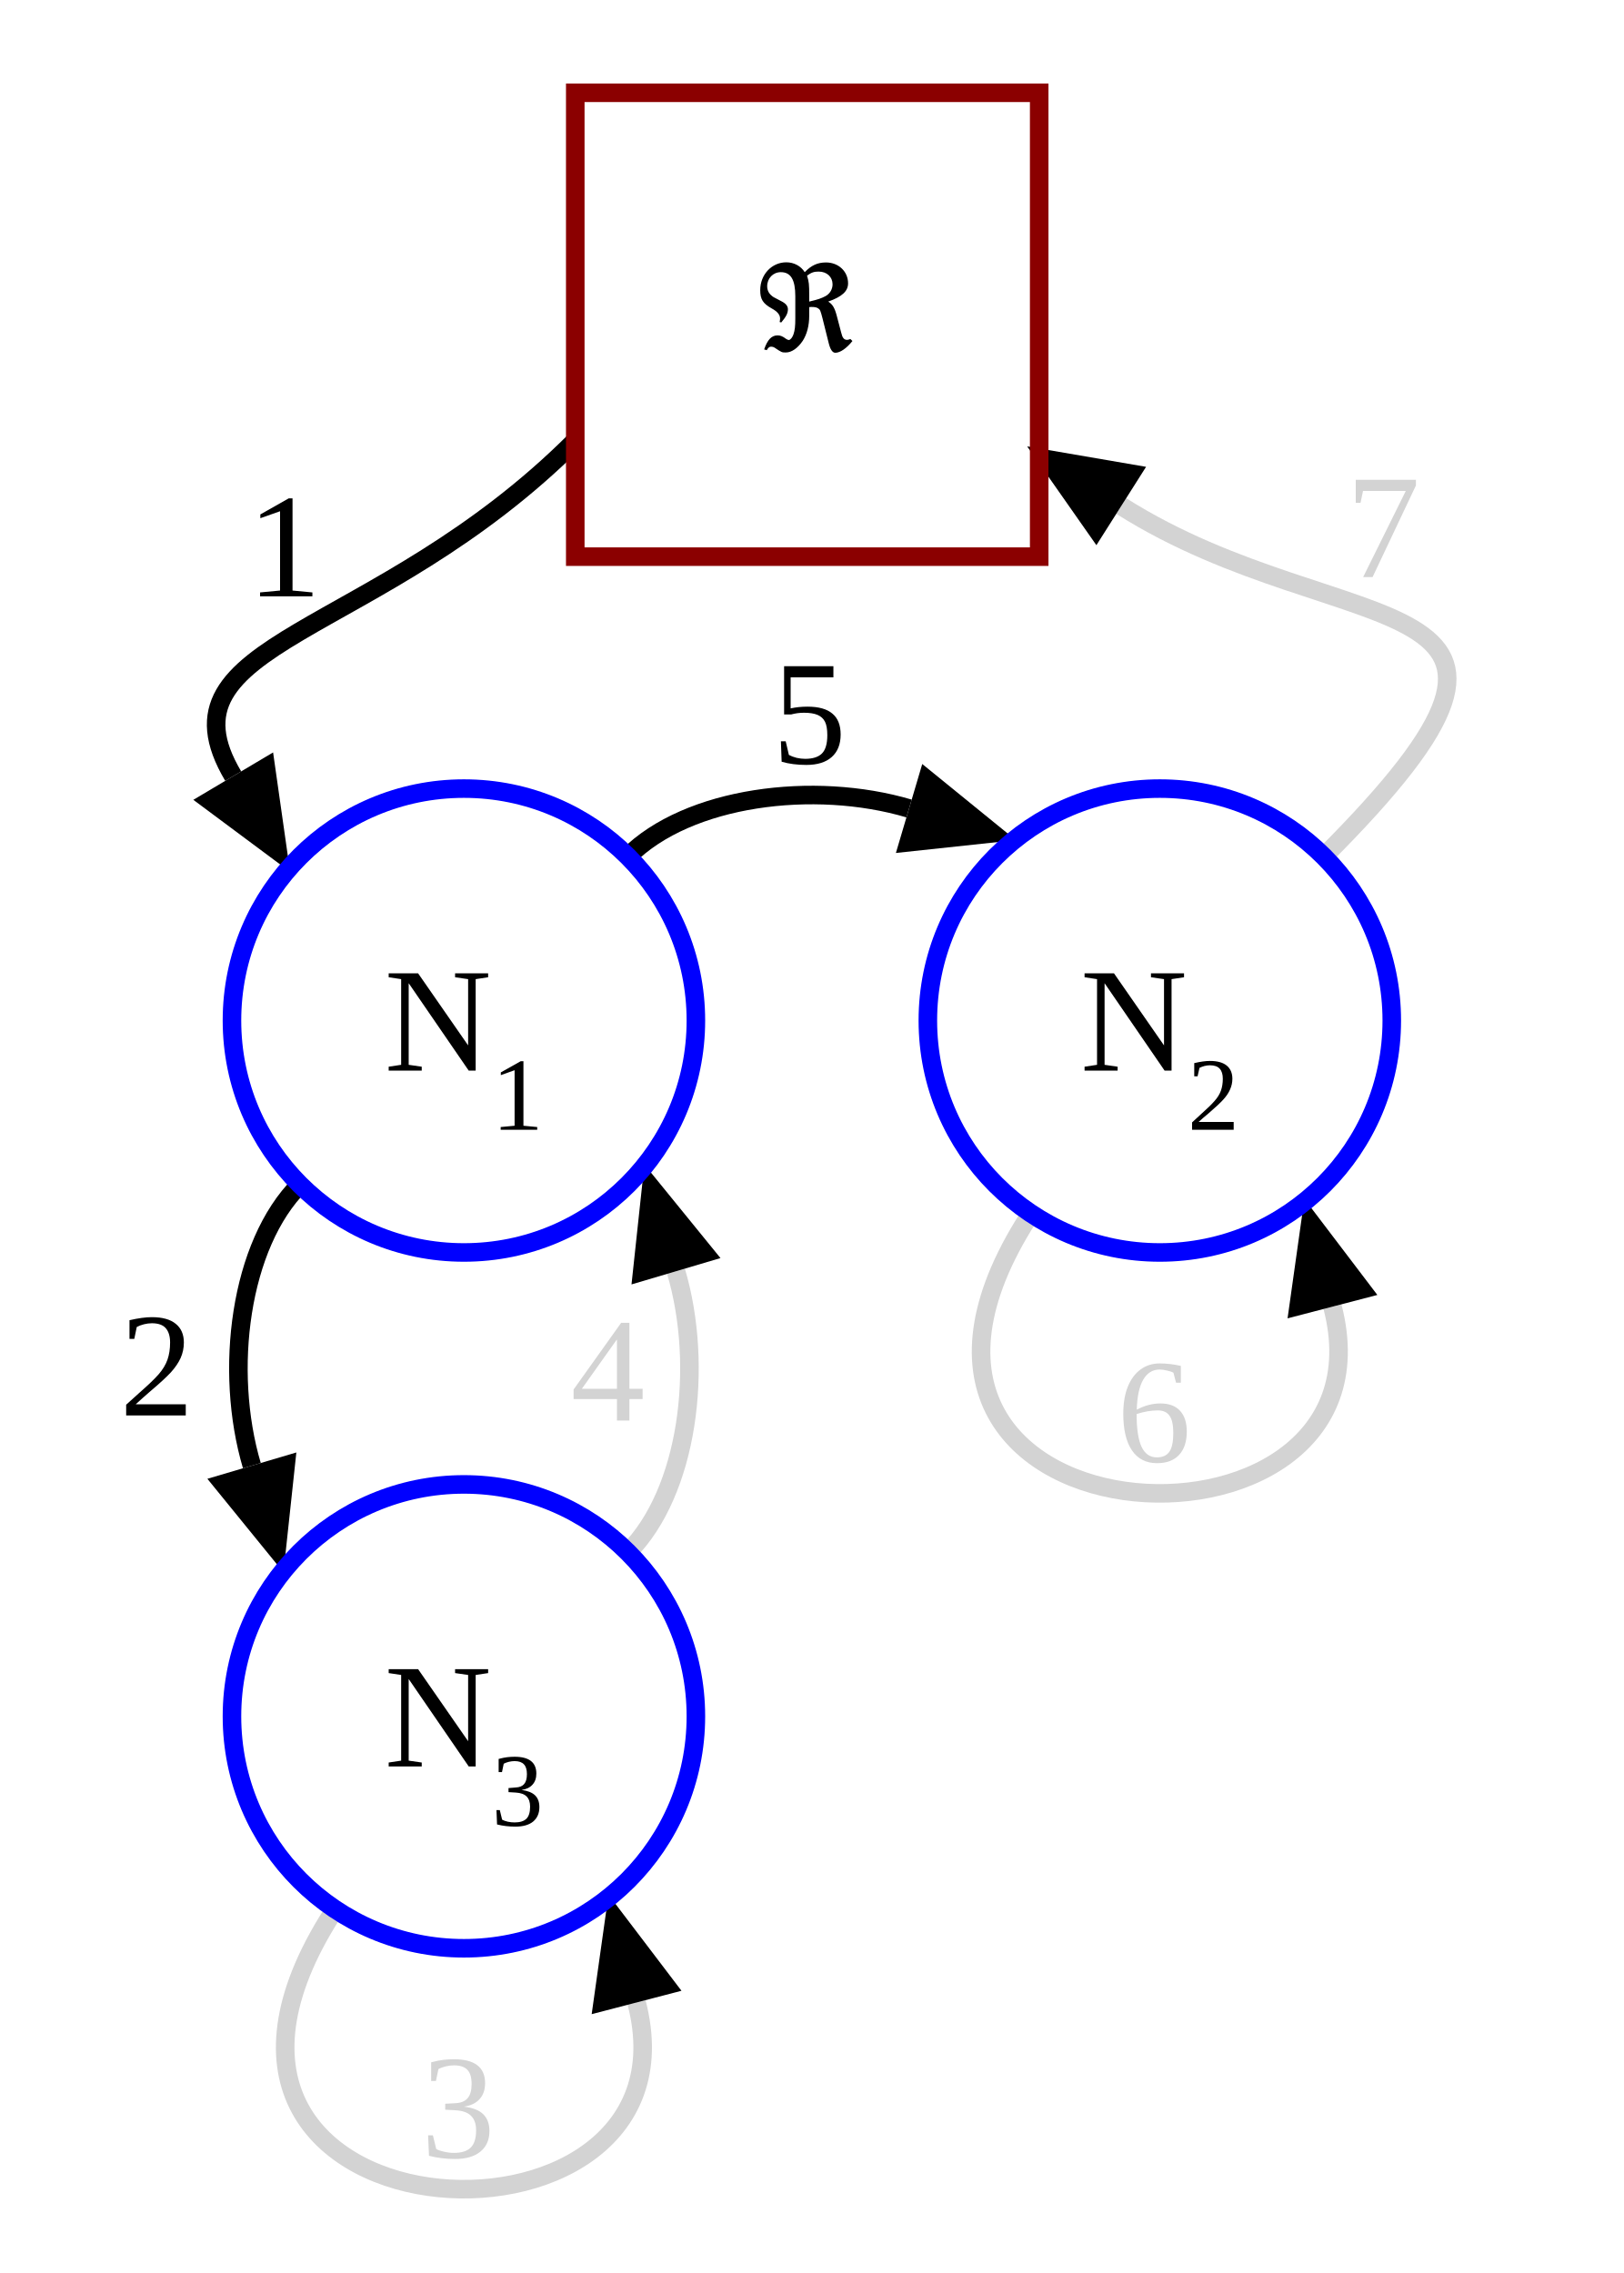
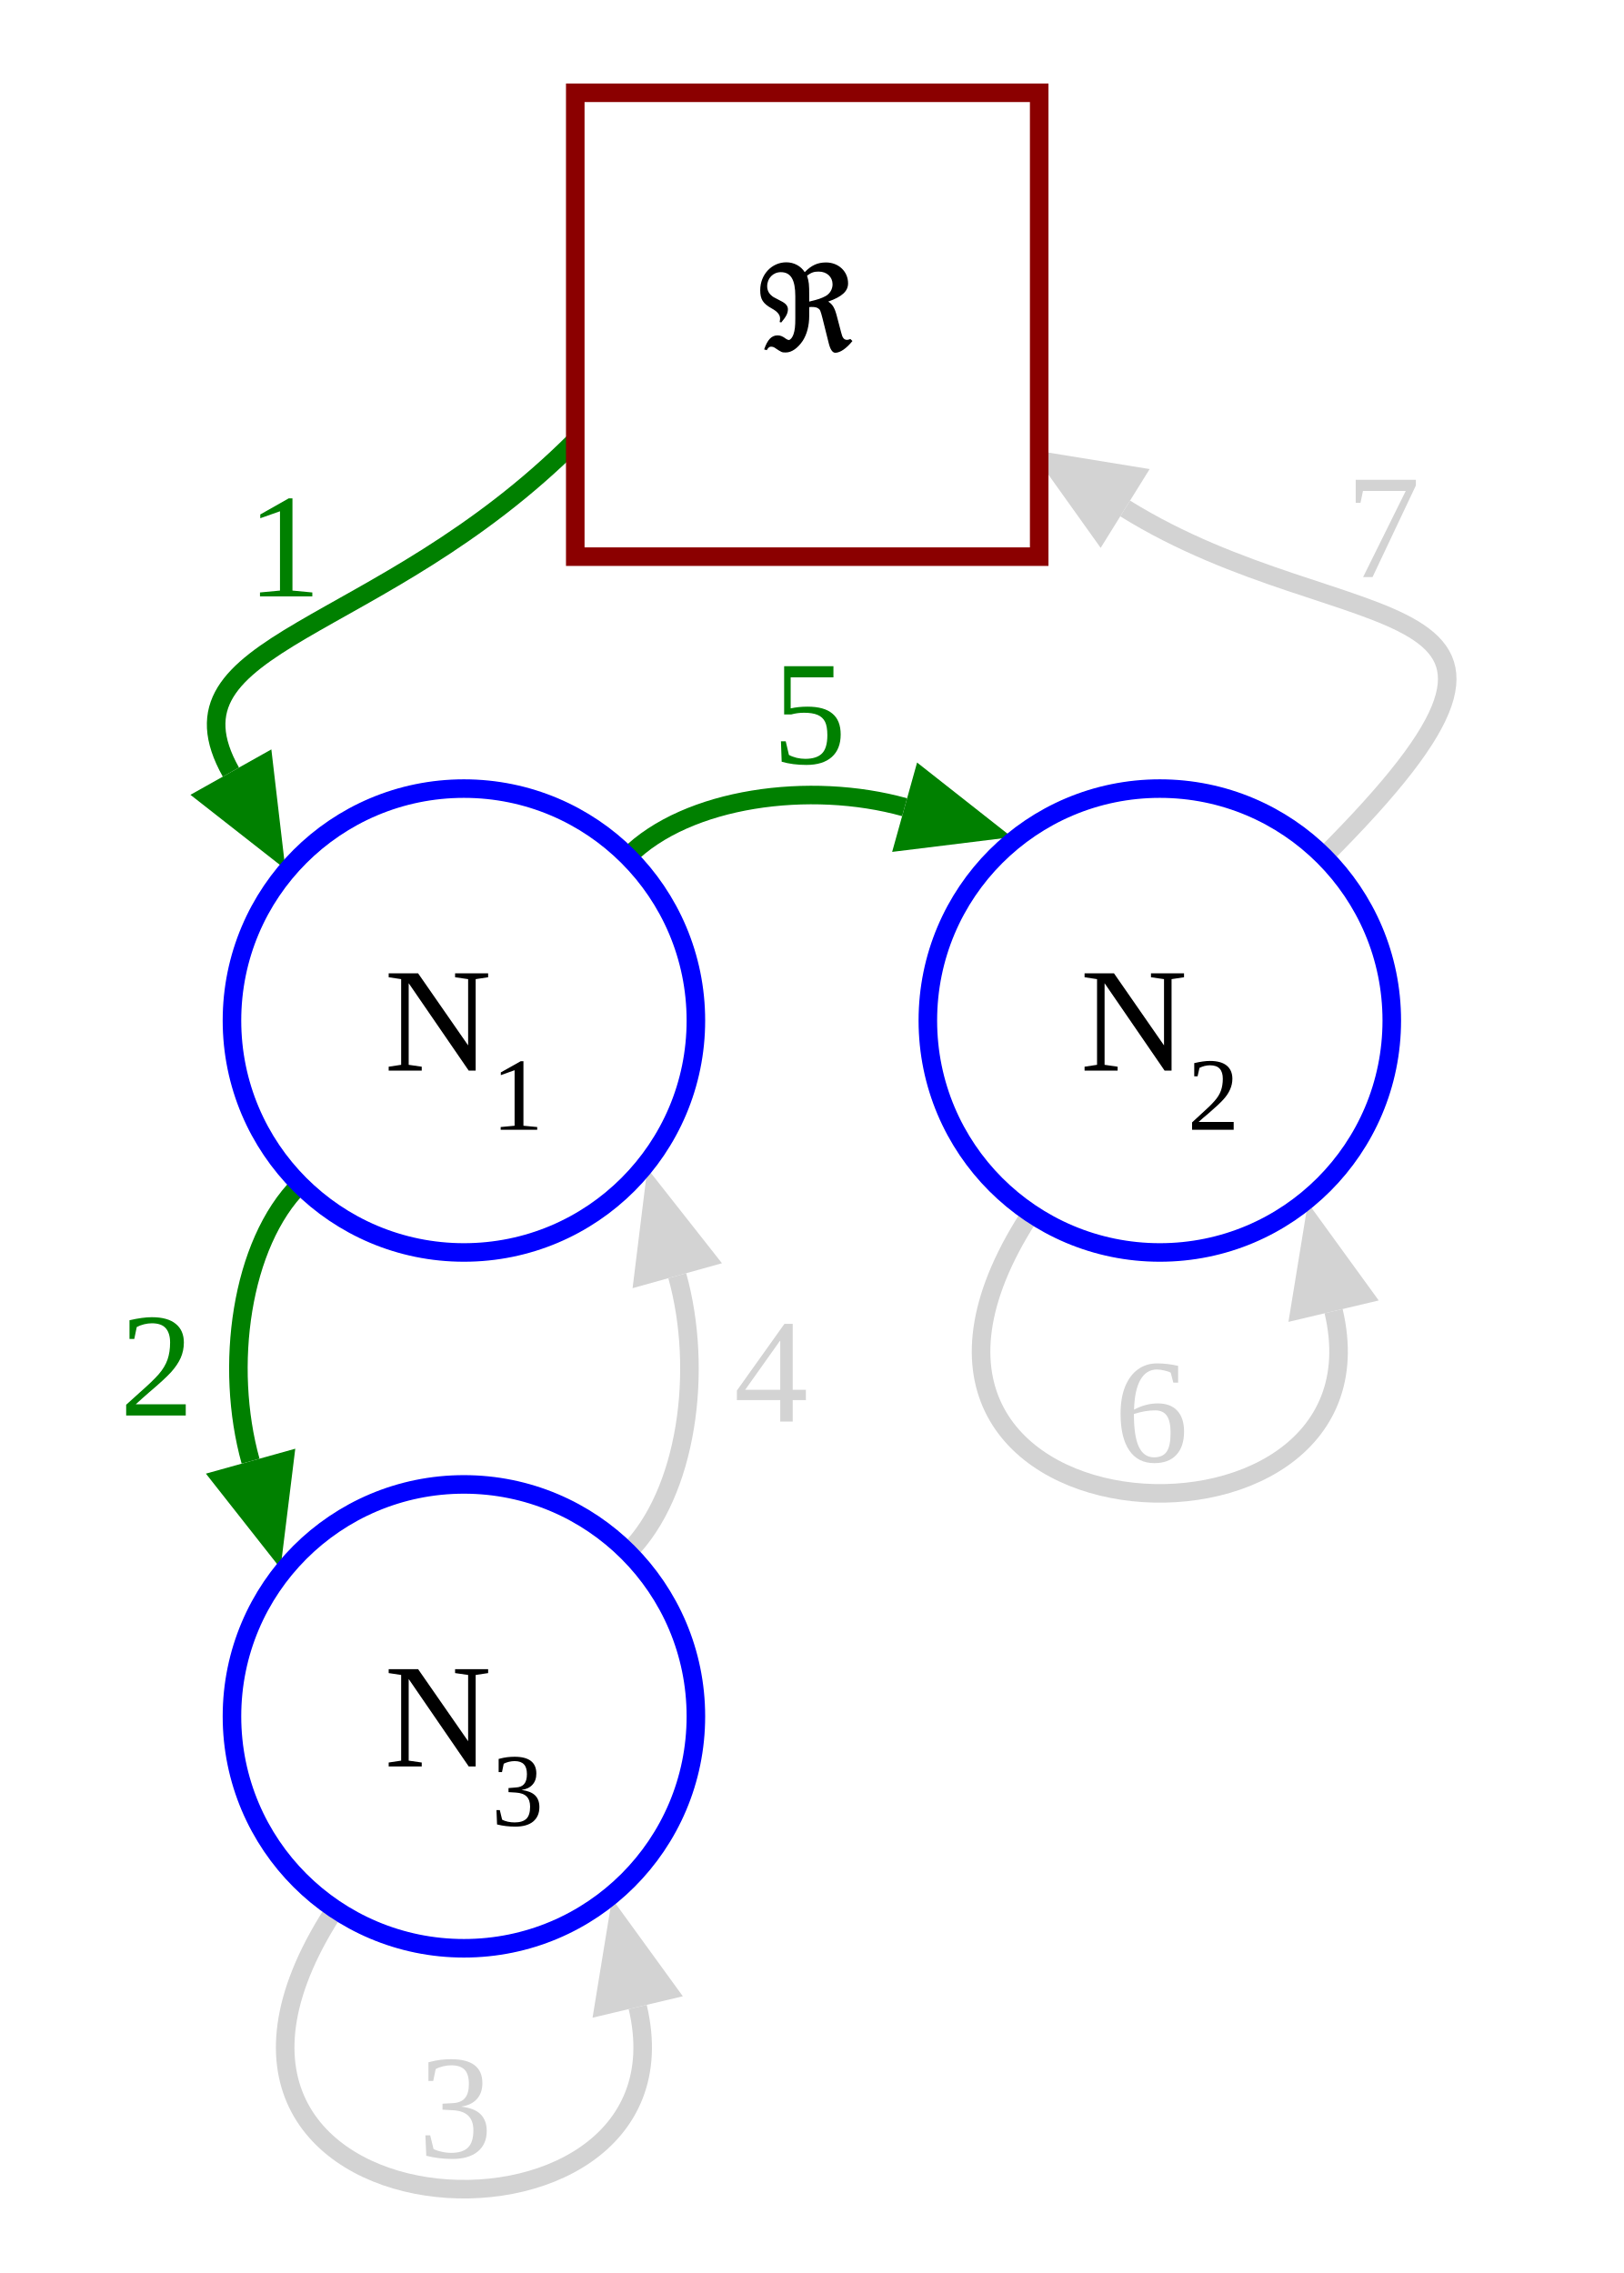
<svg xmlns="http://www.w3.org/2000/svg" width="175" height="245">
-   <defs>
-     <marker id="arrowhead" markerWidth="12" markerHeight="10" orient="auto-start-reverse" refY="5" markerUnits="userSpaceOnUse">
-       <polygon points="0 0, 12 5, 0 10" fill="black" stroke="none" />
-     </marker>
-   </defs>
-   <path d="M 62 47.5 C40.542 68.958 16.381 68.926 25.135 83.656" fill="none" stroke="black" stroke-width="2" marker-end="url(#arrowhead)" />
-   <path d="M 32.322 127.678 C25.835 134.165 24.109 147.725 27.145 157.976" fill="none" stroke="black" stroke-width="2" marker-end="url(#arrowhead)" />
-   <path d="M 36.378 205.387 C11.704 242.315 76.413 245.799 68.607 215.84" fill="none" stroke="lightgrey" stroke-width="2" marker-end="url(#arrowhead)" />
-   <path d="M 67.678 167.322 C74.165 160.835 75.891 147.275 72.855 137.024" fill="none" stroke="lightgrey" stroke-width="2" marker-end="url(#arrowhead)" />
-   <path d="M 67.678 92.322 C74.165 85.835 87.725 84.109 97.976 87.145" fill="none" stroke="black" stroke-width="2" marker-end="url(#arrowhead)" />
-   <path d="M 111.378 130.387 C86.704 167.315 151.413 170.799 143.607 140.84" fill="none" stroke="lightgrey" stroke-width="2" marker-end="url(#arrowhead)" />
-   <path d="M 142.678 92.322 C173.125 61.875 145.024 69.87 120.842 54.541" fill="none" stroke="lightgrey" stroke-width="2" marker-end="url(#arrowhead)" />
-   <text font-size="16" text-anchor="middle" x="30.62" y="58.877" dominant-baseline="central" fill="black">
+   <path d="M 62 47.5 C40.755 68.745 16.859 68.924 24.885 83.223" fill="none" stroke="green" stroke-width="2" />
+   <polygon points="29.245 80.776, 30.758 93.688, 20.524 85.67" fill="green" stroke="none" />
+   <path d="M 32.322 127.678 C25.936 134.064 24.164 147.305 27.007 157.495" fill="none" stroke="green" stroke-width="2" />
+   <polygon points="31.823 156.152, 30.232 169.054, 22.191 158.839" fill="green" stroke="none" />
+   <path d="M 36.378 205.387 C11.838 242.114 75.711 245.76 68.728 216.327" fill="none" stroke="lightgrey" stroke-width="2" />
+   <polygon points="63.863 217.481, 65.958 204.651, 73.593 215.172" fill="lightgrey" stroke="none" />
+   <path d="M 67.678 167.322 C74.064 160.936 75.836 147.695 72.993 137.505" fill="none" stroke="lightgrey" stroke-width="2" />
+   <polygon points="68.177 138.848, 69.768 125.946, 77.809 136.161" fill="lightgrey" stroke="none" />
+   <path d="M 67.678 92.322 C74.064 85.936 87.305 84.164 97.495 87.007" fill="none" stroke="green" stroke-width="2" />
+   <polygon points="98.839 82.191, 109.054 90.232, 96.152 91.823" fill="green" stroke="none" />
+   <path d="M 111.378 130.387 C86.838 167.114 150.711 170.76 143.728 141.327" fill="none" stroke="lightgrey" stroke-width="2" />
+   <polygon points="138.863 142.481, 140.958 129.651, 148.593 140.172" fill="lightgrey" stroke="none" />
+   <path d="M 142.678 92.322 C172.947 62.053 145.35 69.778 121.265 54.807" fill="none" stroke="lightgrey" stroke-width="2" />
+   <polygon points="118.625 59.053, 111.074 48.472, 123.905 50.56" fill="lightgrey" stroke="none" />
+   <text font-size="16" text-anchor="middle" x="30.613" y="58.881" dominant-baseline="central" fill="green">
1<tspan dy="8" font-size=".7em" />
  </text>
-   <text font-size="16" text-anchor="middle" x="16.894" y="147.168" dominant-baseline="central" fill="black">
+   <text font-size="16" text-anchor="middle" x="16.894" y="147.17" dominant-baseline="central" fill="green">
2<tspan dy="8" font-size=".7em" />
  </text>
-   <text font-size="16" text-anchor="middle" x="49.374" y="227.158" dominant-baseline="central" fill="lightgrey">
+   <text font-size="16" text-anchor="middle" x="49.083" y="227.153" dominant-baseline="central" fill="lightgrey">
3<tspan dy="8" font-size=".7em" />
  </text>
-   <text font-size="16" text-anchor="middle" x="65.506" y="147.713" dominant-baseline="central" fill="lightgrey">
+   <text font-size="16" text-anchor="middle" x="83.106" y="147.83" dominant-baseline="central" fill="lightgrey">
4<tspan dy="8" font-size=".7em" />
  </text>
-   <text font-size="16" text-anchor="middle" x="87.228" y="76.894" dominant-baseline="central" fill="black">
+   <text font-size="16" text-anchor="middle" x="87.229" y="76.894" dominant-baseline="central" fill="green">
5<tspan dy="8" font-size=".7em" />
  </text>
-   <text font-size="16" text-anchor="middle" x="124.374" y="152.158" dominant-baseline="central" fill="lightgrey">
+   <text font-size="16" text-anchor="middle" x="124.083" y="152.153" dominant-baseline="central" fill="lightgrey">
6<tspan dy="8" font-size=".7em" />
  </text>
-   <text font-size="16" text-anchor="middle" x="149.054" y="56.806" dominant-baseline="central" fill="lightgrey">
+   <text font-size="16" text-anchor="middle" x="149.051" y="56.805" dominant-baseline="central" fill="lightgrey">
7<tspan dy="8" font-size=".7em" />
  </text>
  <rect x="62" y="10" fill="none" width="50" height="50" stroke="darkred" stroke-width="2" />
  <circle cx="50" r="25" stroke="blue" stroke-width="2" cy="110" fill="none" />
  <circle cx="50" r="25" stroke="blue" stroke-width="2" cy="185" fill="none" />
  <circle cx="125" r="25" stroke="blue" stroke-width="2" cy="110" fill="none" />
  <text font-size="16" text-anchor="middle" x="87" y="35" dominant-baseline="central" fill="">
ℜ<tspan dy="8" font-size=".7em" />
  </text>
  <text font-size="16" text-anchor="middle" x="50" y="110" dominant-baseline="central" fill="">
N<tspan dy="8" font-size=".7em">1</tspan>
  </text>
  <text font-size="16" text-anchor="middle" x="50" y="185" dominant-baseline="central" fill="">
N<tspan dy="8" font-size=".7em">3</tspan>
  </text>
  <text font-size="16" text-anchor="middle" x="125" y="110" dominant-baseline="central" fill="">
N<tspan dy="8" font-size=".7em">2</tspan>
  </text>
</svg>
